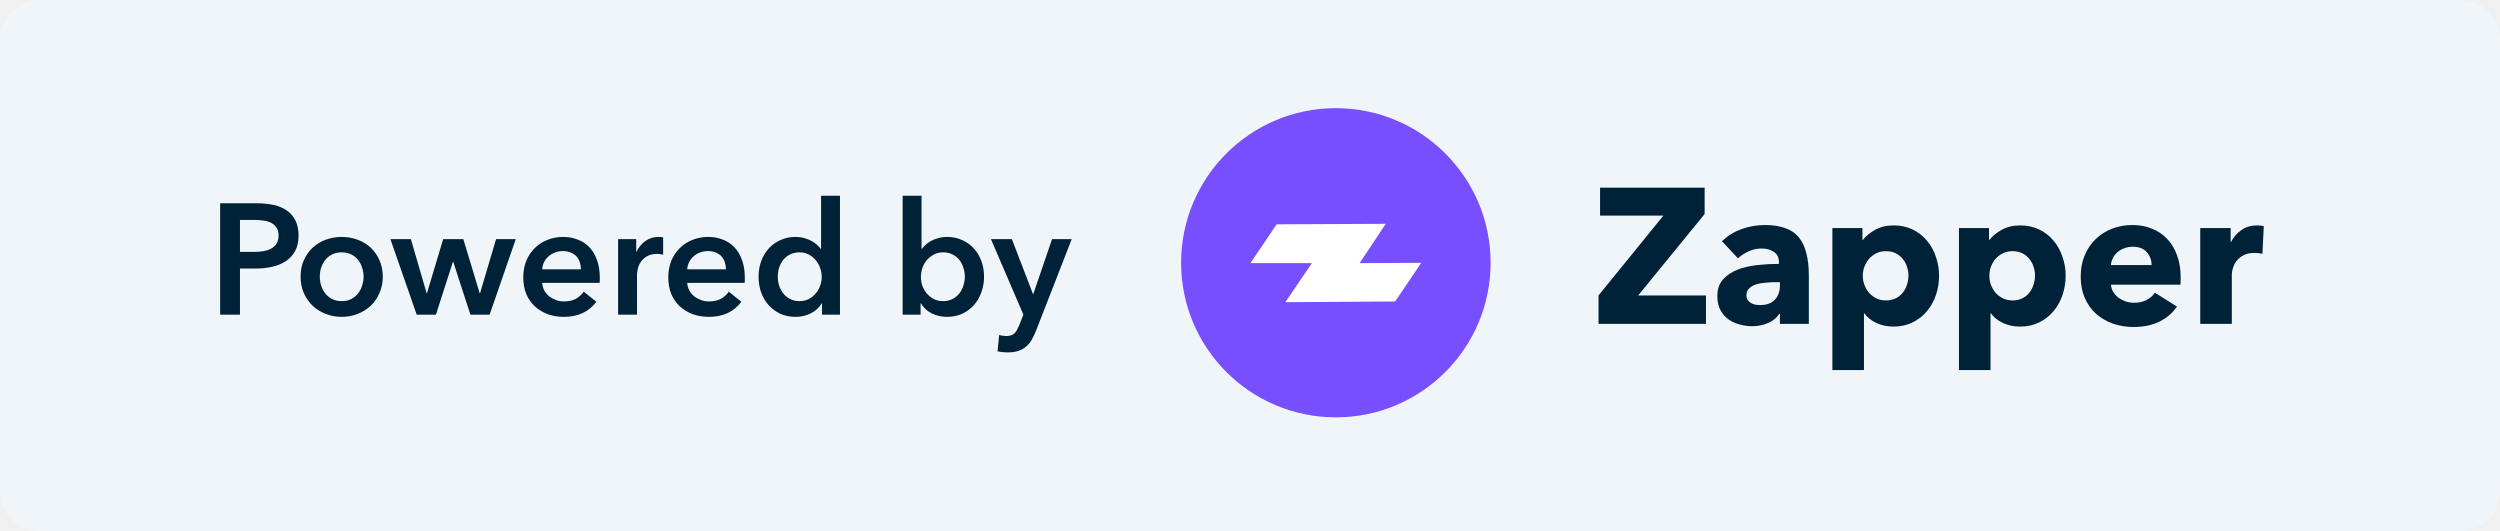
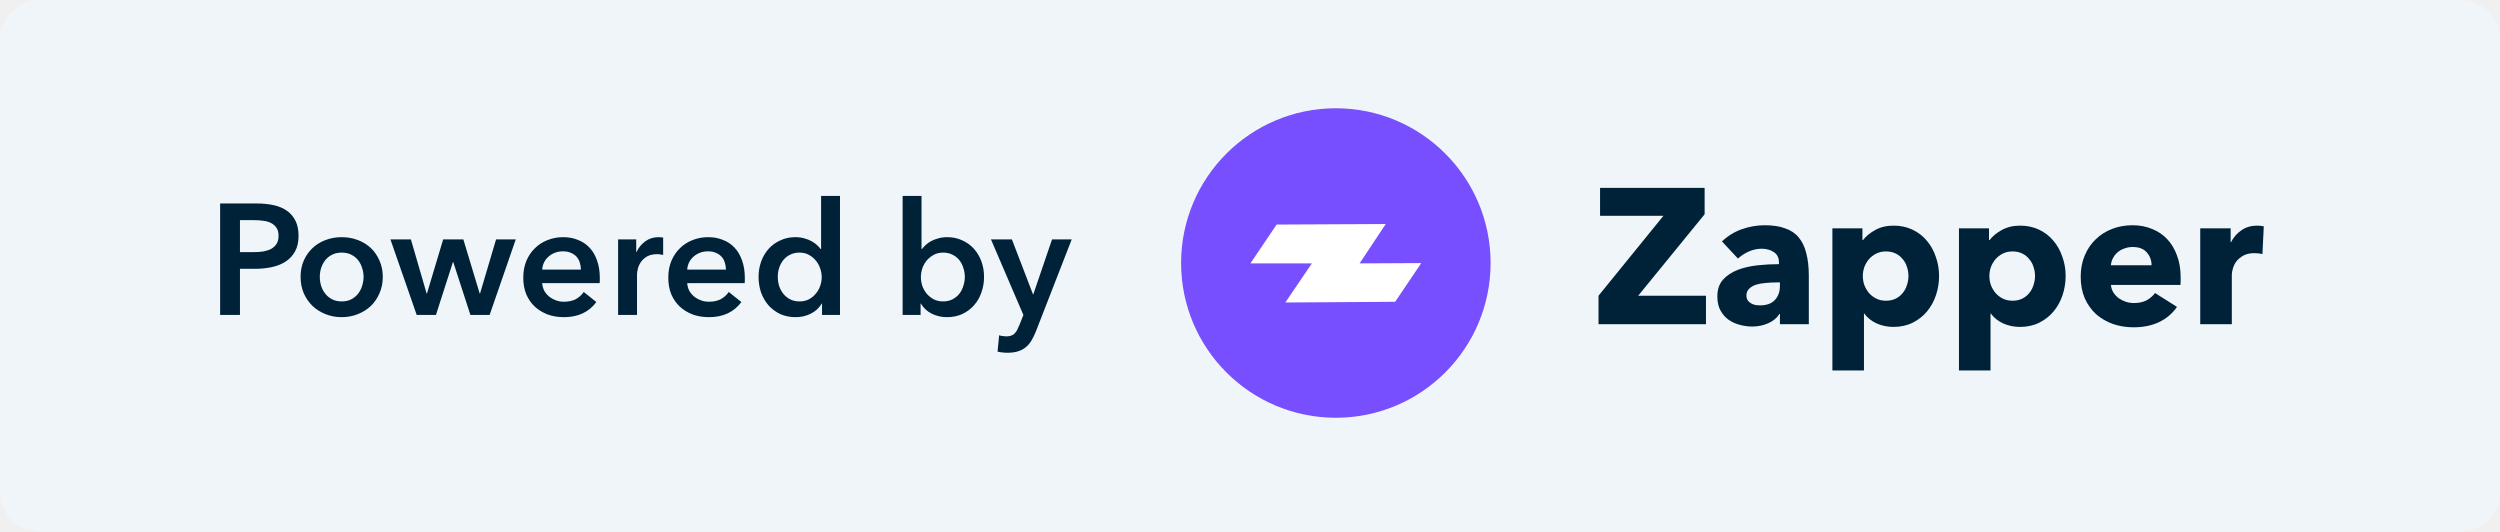
- <svg xmlns="http://www.w3.org/2000/svg" width="113" height="24" viewBox="0 0 113 24" fill="none">
-   <g clip-path="url(#clip0_1523_28591)">
-     <path d="M111.22 0H1.78C0.797 0 0 0.796 0 1.778V22.222C0 23.204 0.797 24 1.78 24H111.22C112.203 24 113 23.204 113 22.222V1.778C113 0.796 112.203 0 111.22 0Z" fill="#F0F5F9" />
-     <path d="M67.375 11.877C67.375 8.017 64.243 4.889 60.38 4.889C56.517 4.889 53.386 8.017 53.386 11.877C53.386 15.736 56.517 18.864 60.38 18.864C64.243 18.864 67.375 15.736 67.375 11.877Z" fill="#784FFE" />
-     <path fill-rule="evenodd" clip-rule="evenodd" d="M57.704 10.14L62.635 10.116L61.455 11.893L64.241 11.88L63.06 13.627L58.097 13.659L59.296 11.894L56.519 11.893L57.704 10.14Z" fill="white" />
-     <path d="M72.253 14.64V13.354L75.186 9.745H72.323V8.484H77.049V9.675L74.046 13.354H77.11V14.64H72.253Z" fill="#002239" />
-     <path d="M80.453 12.754H80.27C80.114 12.754 79.954 12.762 79.791 12.78C79.635 12.791 79.492 12.817 79.365 12.858C79.243 12.899 79.141 12.959 79.06 13.04C78.979 13.116 78.939 13.217 78.939 13.345C78.939 13.426 78.956 13.496 78.991 13.554C79.031 13.611 79.08 13.658 79.139 13.693C79.197 13.727 79.263 13.754 79.339 13.771C79.414 13.783 79.487 13.788 79.556 13.788C79.847 13.788 80.067 13.71 80.218 13.554C80.375 13.391 80.453 13.174 80.453 12.901V12.754ZM77.833 10.901C78.088 10.658 78.384 10.475 78.721 10.354C79.063 10.232 79.411 10.171 79.765 10.171C80.131 10.171 80.438 10.217 80.688 10.31C80.943 10.397 81.149 10.536 81.306 10.727C81.462 10.913 81.576 11.151 81.645 11.441C81.721 11.725 81.759 12.064 81.759 12.458V14.64H80.453V14.18H80.427C80.316 14.359 80.148 14.498 79.922 14.597C79.701 14.696 79.46 14.745 79.199 14.745C79.025 14.745 78.846 14.722 78.66 14.675C78.474 14.629 78.303 14.554 78.146 14.449C77.995 14.345 77.871 14.206 77.772 14.032C77.673 13.858 77.624 13.643 77.624 13.388C77.624 13.075 77.708 12.823 77.877 12.632C78.05 12.441 78.271 12.293 78.538 12.188C78.811 12.084 79.112 12.014 79.443 11.98C79.774 11.945 80.096 11.927 80.409 11.927V11.858C80.409 11.643 80.334 11.487 80.183 11.388C80.032 11.284 79.847 11.232 79.626 11.232C79.423 11.232 79.225 11.275 79.034 11.362C78.848 11.449 78.689 11.553 78.555 11.675L77.833 10.901Z" fill="#002239" />
-     <path d="M87.646 12.458C87.646 12.759 87.6 13.049 87.507 13.327C87.414 13.606 87.278 13.852 87.098 14.066C86.924 14.275 86.709 14.443 86.453 14.571C86.198 14.698 85.908 14.762 85.583 14.762C85.316 14.762 85.064 14.71 84.826 14.606C84.588 14.495 84.402 14.348 84.269 14.162H84.251V16.727H82.824V10.31H84.182V10.84H84.208C84.342 10.666 84.524 10.516 84.756 10.388C84.994 10.255 85.273 10.188 85.592 10.188C85.905 10.188 86.19 10.249 86.445 10.371C86.7 10.493 86.915 10.658 87.089 10.867C87.269 11.075 87.406 11.319 87.498 11.597C87.597 11.869 87.646 12.156 87.646 12.458ZM86.262 12.458C86.262 12.319 86.239 12.182 86.192 12.049C86.152 11.916 86.088 11.8 86.001 11.701C85.92 11.597 85.816 11.513 85.688 11.449C85.56 11.385 85.412 11.353 85.244 11.353C85.081 11.353 84.936 11.385 84.809 11.449C84.681 11.513 84.571 11.597 84.478 11.701C84.391 11.806 84.321 11.925 84.269 12.058C84.222 12.191 84.199 12.327 84.199 12.466C84.199 12.606 84.222 12.742 84.269 12.875C84.321 13.008 84.391 13.127 84.478 13.232C84.571 13.336 84.681 13.42 84.809 13.484C84.936 13.548 85.081 13.58 85.244 13.58C85.412 13.58 85.56 13.548 85.688 13.484C85.816 13.42 85.92 13.336 86.001 13.232C86.088 13.127 86.152 13.008 86.192 12.875C86.239 12.736 86.262 12.597 86.262 12.458Z" fill="#002239" />
-     <path d="M93.367 12.458C93.367 12.759 93.32 13.049 93.228 13.327C93.135 13.606 92.998 13.852 92.818 14.066C92.644 14.275 92.43 14.443 92.174 14.571C91.919 14.698 91.629 14.762 91.304 14.762C91.037 14.762 90.784 14.71 90.547 14.606C90.309 14.495 90.123 14.348 89.989 14.162H89.972V16.727H88.545V10.31H89.903V10.84H89.928C90.062 10.666 90.245 10.516 90.477 10.388C90.715 10.255 90.993 10.188 91.312 10.188C91.626 10.188 91.91 10.249 92.166 10.371C92.421 10.493 92.635 10.658 92.81 10.867C92.99 11.075 93.126 11.319 93.219 11.597C93.317 11.869 93.367 12.156 93.367 12.458ZM91.983 12.458C91.983 12.319 91.96 12.182 91.913 12.049C91.873 11.916 91.809 11.8 91.722 11.701C91.64 11.597 91.536 11.513 91.409 11.449C91.281 11.385 91.133 11.353 90.965 11.353C90.802 11.353 90.657 11.385 90.529 11.449C90.401 11.513 90.291 11.597 90.198 11.701C90.111 11.806 90.042 11.925 89.989 12.058C89.943 12.191 89.92 12.327 89.92 12.466C89.92 12.606 89.943 12.742 89.989 12.875C90.042 13.008 90.111 13.127 90.198 13.232C90.291 13.336 90.401 13.42 90.529 13.484C90.657 13.548 90.802 13.58 90.965 13.58C91.133 13.58 91.281 13.548 91.409 13.484C91.536 13.42 91.64 13.336 91.722 13.232C91.809 13.127 91.873 13.008 91.913 12.875C91.96 12.736 91.983 12.597 91.983 12.458Z" fill="#002239" />
-     <path d="M97.251 11.98C97.251 11.754 97.178 11.559 97.033 11.397C96.894 11.235 96.682 11.153 96.398 11.153C96.259 11.153 96.131 11.177 96.015 11.223C95.899 11.264 95.797 11.322 95.71 11.397C95.623 11.472 95.553 11.562 95.501 11.667C95.449 11.765 95.42 11.87 95.414 11.98H97.251ZM98.565 12.527C98.565 12.585 98.565 12.643 98.565 12.701C98.565 12.759 98.562 12.814 98.556 12.867H95.414C95.426 12.988 95.46 13.098 95.519 13.197C95.582 13.296 95.661 13.383 95.754 13.458C95.853 13.527 95.96 13.582 96.076 13.623C96.198 13.664 96.322 13.684 96.45 13.684C96.676 13.684 96.868 13.643 97.025 13.562C97.181 13.475 97.309 13.365 97.407 13.232L98.4 13.858C98.197 14.154 97.927 14.383 97.59 14.545C97.26 14.701 96.874 14.78 96.433 14.78C96.108 14.78 95.8 14.73 95.51 14.632C95.22 14.527 94.965 14.38 94.744 14.188C94.529 13.991 94.358 13.751 94.231 13.467C94.109 13.182 94.048 12.858 94.048 12.493C94.048 12.139 94.109 11.82 94.231 11.536C94.352 11.246 94.518 11.003 94.727 10.806C94.936 10.603 95.182 10.446 95.466 10.336C95.751 10.226 96.058 10.171 96.389 10.171C96.708 10.171 97.001 10.226 97.268 10.336C97.535 10.441 97.765 10.594 97.956 10.797C98.148 11 98.295 11.246 98.4 11.536C98.51 11.826 98.565 12.156 98.565 12.527Z" fill="#002239" />
-     <path d="M102.262 11.475C102.198 11.458 102.134 11.446 102.071 11.44C102.012 11.435 101.954 11.432 101.896 11.432C101.705 11.432 101.543 11.466 101.409 11.536C101.281 11.606 101.177 11.69 101.095 11.788C101.02 11.887 100.965 11.994 100.93 12.11C100.895 12.226 100.878 12.327 100.878 12.414V14.64H99.451V10.31H100.826V10.936H100.843C100.953 10.716 101.11 10.536 101.313 10.397C101.516 10.258 101.751 10.188 102.018 10.188C102.076 10.188 102.132 10.191 102.184 10.197C102.241 10.203 102.288 10.211 102.323 10.223L102.262 11.475Z" fill="#002239" />
-     <path d="M9.95 9.188H11.594C11.884 9.188 12.145 9.214 12.377 9.266C12.61 9.318 12.809 9.403 12.975 9.522C13.141 9.64 13.269 9.792 13.359 9.977C13.45 10.162 13.495 10.384 13.495 10.645C13.495 10.925 13.443 11.16 13.338 11.349C13.234 11.539 13.091 11.693 12.911 11.812C12.735 11.925 12.529 12.008 12.292 12.06C12.054 12.113 11.803 12.139 11.537 12.139H10.847V14.222H9.95V9.188ZM11.473 11.385C11.62 11.385 11.76 11.375 11.893 11.356C12.026 11.333 12.145 11.295 12.249 11.243C12.353 11.186 12.436 11.11 12.498 11.015C12.56 10.92 12.591 10.797 12.591 10.645C12.591 10.498 12.56 10.38 12.498 10.29C12.436 10.195 12.353 10.121 12.249 10.069C12.149 10.017 12.033 9.984 11.9 9.97C11.772 9.951 11.639 9.941 11.502 9.941H10.847V11.385H11.473ZM13.587 12.501C13.587 12.231 13.634 11.987 13.729 11.769C13.829 11.546 13.961 11.356 14.128 11.2C14.294 11.043 14.491 10.923 14.718 10.837C14.946 10.752 15.188 10.709 15.444 10.709C15.701 10.709 15.943 10.752 16.171 10.837C16.398 10.923 16.595 11.043 16.761 11.2C16.927 11.356 17.058 11.546 17.153 11.769C17.252 11.987 17.302 12.231 17.302 12.501C17.302 12.771 17.252 13.018 17.153 13.241C17.058 13.464 16.927 13.656 16.761 13.817C16.595 13.973 16.398 14.097 16.171 14.187C15.943 14.277 15.701 14.322 15.444 14.322C15.188 14.322 14.946 14.277 14.718 14.187C14.491 14.097 14.294 13.973 14.128 13.817C13.961 13.656 13.829 13.464 13.729 13.241C13.634 13.018 13.587 12.771 13.587 12.501ZM14.455 12.501C14.455 12.634 14.474 12.767 14.512 12.899C14.555 13.032 14.616 13.151 14.697 13.255C14.778 13.359 14.88 13.445 15.003 13.511C15.127 13.577 15.274 13.611 15.444 13.611C15.615 13.611 15.762 13.577 15.886 13.511C16.009 13.445 16.111 13.359 16.192 13.255C16.273 13.151 16.332 13.032 16.37 12.899C16.413 12.767 16.434 12.634 16.434 12.501C16.434 12.368 16.413 12.238 16.37 12.11C16.332 11.977 16.273 11.859 16.192 11.755C16.111 11.65 16.009 11.567 15.886 11.506C15.762 11.439 15.615 11.406 15.444 11.406C15.274 11.406 15.127 11.439 15.003 11.506C14.88 11.567 14.778 11.65 14.697 11.755C14.616 11.859 14.555 11.977 14.512 12.11C14.474 12.238 14.455 12.368 14.455 12.501ZM17.646 10.809H18.572L19.284 13.255H19.298L20.031 10.809H20.942L21.682 13.255H21.697L22.423 10.809H23.312L22.131 14.222H21.262L20.487 11.833H20.472L19.704 14.222H18.835L17.646 10.809ZM26.257 12.174C26.257 12.065 26.241 11.961 26.207 11.861C26.179 11.762 26.132 11.674 26.065 11.598C25.999 11.522 25.913 11.463 25.809 11.42C25.709 11.373 25.591 11.349 25.453 11.349C25.197 11.349 24.978 11.428 24.798 11.584C24.622 11.736 24.525 11.932 24.506 12.174H26.257ZM27.111 12.558C27.111 12.596 27.111 12.634 27.111 12.672C27.111 12.71 27.109 12.748 27.104 12.786H24.506C24.516 12.909 24.547 13.023 24.599 13.127C24.656 13.227 24.729 13.314 24.819 13.39C24.91 13.461 25.012 13.518 25.125 13.561C25.239 13.604 25.358 13.625 25.481 13.625C25.695 13.625 25.875 13.587 26.022 13.511C26.169 13.431 26.291 13.321 26.385 13.184L26.955 13.639C26.618 14.094 26.129 14.322 25.488 14.322C25.223 14.322 24.978 14.281 24.755 14.201C24.532 14.116 24.338 13.997 24.172 13.845C24.01 13.694 23.882 13.509 23.787 13.291C23.697 13.068 23.652 12.816 23.652 12.537C23.652 12.262 23.697 12.013 23.787 11.79C23.882 11.563 24.01 11.371 24.172 11.214C24.333 11.053 24.523 10.93 24.741 10.844C24.964 10.754 25.204 10.709 25.46 10.709C25.697 10.709 25.916 10.75 26.115 10.83C26.319 10.906 26.495 11.022 26.642 11.179C26.789 11.33 26.903 11.522 26.983 11.755C27.069 11.982 27.111 12.25 27.111 12.558ZM27.939 10.809H28.757V11.378H28.771C28.866 11.179 28.999 11.017 29.17 10.894C29.341 10.771 29.54 10.709 29.768 10.709C29.801 10.709 29.837 10.712 29.875 10.716C29.913 10.716 29.946 10.721 29.974 10.731V11.513C29.918 11.499 29.868 11.489 29.825 11.484C29.787 11.48 29.749 11.477 29.711 11.477C29.517 11.477 29.36 11.513 29.241 11.584C29.123 11.655 29.03 11.74 28.964 11.84C28.897 11.94 28.852 12.041 28.828 12.146C28.805 12.25 28.793 12.333 28.793 12.395V14.222H27.939V10.809ZM32.812 12.174C32.812 12.065 32.796 11.961 32.763 11.861C32.734 11.762 32.687 11.674 32.62 11.598C32.554 11.522 32.468 11.463 32.364 11.42C32.264 11.373 32.146 11.349 32.008 11.349C31.752 11.349 31.534 11.428 31.353 11.584C31.177 11.736 31.08 11.932 31.061 12.174H32.812ZM33.666 12.558C33.666 12.596 33.666 12.634 33.666 12.672C33.666 12.71 33.664 12.748 33.659 12.786H31.061C31.071 12.909 31.102 13.023 31.154 13.127C31.211 13.227 31.284 13.314 31.375 13.39C31.465 13.461 31.567 13.518 31.681 13.561C31.794 13.604 31.913 13.625 32.036 13.625C32.25 13.625 32.43 13.587 32.578 13.511C32.725 13.431 32.846 13.321 32.941 13.184L33.51 13.639C33.173 14.094 32.684 14.322 32.044 14.322C31.778 14.322 31.534 14.281 31.31 14.201C31.087 14.116 30.893 13.997 30.727 13.845C30.565 13.694 30.437 13.509 30.342 13.291C30.252 13.068 30.207 12.816 30.207 12.537C30.207 12.262 30.252 12.013 30.342 11.79C30.437 11.563 30.565 11.371 30.727 11.214C30.888 11.053 31.078 10.93 31.296 10.844C31.519 10.754 31.759 10.709 32.015 10.709C32.252 10.709 32.471 10.75 32.67 10.83C32.874 10.906 33.05 11.022 33.197 11.179C33.344 11.33 33.458 11.522 33.538 11.755C33.624 11.982 33.666 12.25 33.666 12.558ZM37.967 14.222H37.156V13.71H37.142C37.023 13.909 36.857 14.061 36.644 14.165C36.435 14.27 36.209 14.322 35.967 14.322C35.706 14.322 35.471 14.274 35.263 14.18C35.059 14.08 34.883 13.95 34.736 13.788C34.593 13.623 34.482 13.431 34.401 13.212C34.325 12.99 34.287 12.752 34.287 12.501C34.287 12.25 34.328 12.015 34.408 11.797C34.489 11.579 34.603 11.39 34.75 11.228C34.897 11.067 35.073 10.942 35.277 10.851C35.481 10.757 35.704 10.709 35.946 10.709C36.102 10.709 36.242 10.728 36.366 10.766C36.489 10.799 36.596 10.842 36.686 10.894C36.781 10.946 36.862 11.003 36.928 11.065C36.995 11.127 37.049 11.186 37.092 11.243H37.113V8.846H37.967V14.222ZM35.156 12.501C35.156 12.634 35.175 12.767 35.213 12.899C35.255 13.032 35.317 13.151 35.398 13.255C35.478 13.359 35.581 13.445 35.704 13.511C35.827 13.577 35.972 13.611 36.138 13.611C36.295 13.611 36.435 13.58 36.558 13.518C36.681 13.452 36.786 13.367 36.871 13.262C36.961 13.158 37.028 13.042 37.071 12.914C37.118 12.781 37.142 12.648 37.142 12.515C37.142 12.383 37.118 12.25 37.071 12.117C37.028 11.985 36.961 11.866 36.871 11.762C36.786 11.657 36.681 11.572 36.558 11.506C36.435 11.439 36.295 11.406 36.138 11.406C35.972 11.406 35.827 11.439 35.704 11.506C35.581 11.567 35.478 11.65 35.398 11.755C35.317 11.859 35.255 11.977 35.213 12.11C35.175 12.238 35.156 12.368 35.156 12.501ZM41.653 8.846V11.243H41.674C41.717 11.186 41.772 11.127 41.838 11.065C41.905 11.003 41.983 10.946 42.073 10.894C42.168 10.842 42.277 10.799 42.401 10.766C42.524 10.728 42.664 10.709 42.821 10.709C43.062 10.709 43.285 10.757 43.49 10.851C43.694 10.942 43.869 11.067 44.016 11.228C44.163 11.39 44.277 11.579 44.358 11.797C44.439 12.015 44.479 12.25 44.479 12.501C44.479 12.752 44.439 12.99 44.358 13.212C44.282 13.431 44.17 13.623 44.023 13.788C43.881 13.95 43.706 14.08 43.497 14.18C43.293 14.274 43.06 14.322 42.799 14.322C42.557 14.322 42.329 14.27 42.116 14.165C41.907 14.061 41.743 13.909 41.625 13.71H41.61V14.222H40.799V8.846H41.653ZM43.611 12.501C43.611 12.368 43.589 12.238 43.547 12.11C43.509 11.977 43.449 11.859 43.369 11.755C43.288 11.65 43.186 11.567 43.062 11.506C42.939 11.439 42.794 11.406 42.628 11.406C42.472 11.406 42.332 11.439 42.208 11.506C42.085 11.572 41.978 11.657 41.888 11.762C41.803 11.866 41.736 11.985 41.689 12.117C41.646 12.25 41.625 12.383 41.625 12.515C41.625 12.648 41.646 12.781 41.689 12.914C41.736 13.042 41.803 13.158 41.888 13.262C41.978 13.367 42.085 13.452 42.208 13.518C42.332 13.58 42.472 13.611 42.628 13.611C42.794 13.611 42.939 13.577 43.062 13.511C43.186 13.445 43.288 13.359 43.369 13.255C43.449 13.151 43.509 13.032 43.547 12.899C43.589 12.767 43.611 12.634 43.611 12.501ZM44.791 10.809H45.737L46.691 13.291H46.705L47.553 10.809H48.442L46.826 14.955C46.765 15.111 46.698 15.248 46.627 15.367C46.556 15.49 46.471 15.592 46.371 15.673C46.271 15.758 46.153 15.822 46.015 15.865C45.882 15.908 45.721 15.929 45.531 15.929C45.46 15.929 45.386 15.924 45.31 15.915C45.239 15.91 45.165 15.898 45.09 15.879L45.161 15.139C45.218 15.159 45.272 15.17 45.325 15.175C45.382 15.184 45.434 15.189 45.481 15.189C45.571 15.189 45.647 15.177 45.709 15.154C45.77 15.135 45.823 15.102 45.865 15.054C45.908 15.011 45.946 14.957 45.979 14.891C46.012 14.824 46.048 14.746 46.086 14.656L46.257 14.222L44.791 10.809Z" fill="#002239" />
-   </g>
-   <defs>
-     <clipPath id="clip0_1523_28591">
-       <rect width="113" height="24" fill="white" />
-     </clipPath>
-   </defs>
+ <svg xmlns="http://www.w3.org/2000/svg" width="254" height="54" viewBox="0 0 254 54" fill="none">
+   <rect width="254" height="54" rx="4" fill="#F0F5F9" />
+   <path d="M151.444 26.722C151.444 18.039 144.405 11 135.722 11C127.039 11 120 18.039 120 26.722C120 35.405 127.039 42.444 135.722 42.444C144.405 42.444 151.444 35.405 151.444 26.722Z" fill="#784FFE" />
+   <path fill-rule="evenodd" clip-rule="evenodd" d="M129.706 22.815L140.791 22.76L138.137 26.76L144.4 26.73L141.746 30.662L130.589 30.734L133.285 26.762L127.043 26.759L129.706 22.815Z" fill="white" />
+   <path d="M162.409 32.941V30.046L169.003 21.926H162.566V19.089H173.19V21.769L166.44 30.046H173.327V32.941H162.409Z" fill="#002239" />
+   <path d="M180.841 28.695H180.43C180.078 28.695 179.719 28.715 179.354 28.754C179.002 28.78 178.682 28.839 178.395 28.93C178.121 29.021 177.893 29.159 177.71 29.341C177.528 29.511 177.437 29.739 177.437 30.026C177.437 30.209 177.476 30.365 177.554 30.495C177.645 30.626 177.756 30.73 177.887 30.808C178.017 30.887 178.167 30.945 178.337 30.985C178.506 31.011 178.669 31.024 178.826 31.024C179.478 31.024 179.974 30.848 180.313 30.495C180.665 30.13 180.841 29.641 180.841 29.028V28.695ZM174.952 24.528C175.526 23.98 176.191 23.569 176.947 23.295C177.717 23.021 178.5 22.884 179.295 22.884C180.117 22.884 180.808 22.989 181.369 23.198C181.943 23.393 182.406 23.706 182.758 24.137C183.11 24.554 183.365 25.089 183.521 25.741C183.691 26.38 183.776 27.143 183.776 28.03V32.941H180.841V31.904H180.782C180.534 32.309 180.156 32.622 179.647 32.843C179.152 33.065 178.61 33.176 178.023 33.176C177.632 33.176 177.228 33.124 176.81 33.019C176.393 32.915 176.008 32.745 175.656 32.511C175.317 32.276 175.037 31.963 174.815 31.572C174.593 31.18 174.482 30.698 174.482 30.124C174.482 29.419 174.671 28.852 175.05 28.422C175.441 27.991 175.937 27.659 176.537 27.424C177.15 27.189 177.828 27.032 178.571 26.954C179.315 26.876 180.039 26.837 180.743 26.837V26.68C180.743 26.198 180.574 25.845 180.234 25.624C179.895 25.389 179.478 25.271 178.982 25.271C178.526 25.271 178.082 25.369 177.652 25.565C177.234 25.761 176.876 25.995 176.576 26.269L174.952 24.528Z" fill="#002239" />
+   <path d="M197.01 28.03C197.01 28.709 196.905 29.361 196.697 29.987C196.488 30.613 196.182 31.167 195.777 31.65C195.386 32.119 194.903 32.498 194.329 32.785C193.755 33.072 193.103 33.215 192.373 33.215C191.773 33.215 191.205 33.098 190.671 32.863C190.136 32.615 189.718 32.282 189.418 31.865H189.379V37.637H186.171V23.198H189.223V24.391H189.282C189.582 24 189.992 23.661 190.514 23.374C191.049 23.074 191.675 22.924 192.392 22.924C193.097 22.924 193.736 23.061 194.31 23.334C194.884 23.608 195.366 23.98 195.758 24.45C196.162 24.919 196.469 25.467 196.677 26.093C196.899 26.706 197.01 27.352 197.01 28.03ZM193.899 28.03C193.899 27.717 193.847 27.411 193.742 27.111C193.651 26.811 193.508 26.55 193.312 26.328C193.129 26.093 192.895 25.904 192.608 25.761C192.321 25.617 191.988 25.545 191.61 25.545C191.245 25.545 190.918 25.617 190.632 25.761C190.345 25.904 190.097 26.093 189.888 26.328C189.692 26.563 189.536 26.83 189.418 27.13C189.314 27.43 189.262 27.737 189.262 28.05C189.262 28.363 189.314 28.669 189.418 28.969C189.536 29.269 189.692 29.537 189.888 29.772C190.097 30.006 190.345 30.195 190.632 30.339C190.918 30.482 191.245 30.554 191.61 30.554C191.988 30.554 192.321 30.482 192.608 30.339C192.895 30.195 193.129 30.006 193.312 29.772C193.508 29.537 193.651 29.269 193.742 28.969C193.847 28.656 193.899 28.343 193.899 28.03Z" fill="#002239" />
+   <path d="M209.869 28.03C209.869 28.709 209.764 29.361 209.556 29.987C209.347 30.613 209.04 31.167 208.636 31.65C208.245 32.119 207.762 32.498 207.188 32.785C206.614 33.072 205.962 33.215 205.232 33.215C204.632 33.215 204.064 33.098 203.53 32.863C202.995 32.615 202.577 32.282 202.277 31.865H202.238V37.637H199.03V23.198H202.082V24.391H202.14C202.44 24 202.851 23.661 203.373 23.374C203.908 23.074 204.534 22.924 205.251 22.924C205.956 22.924 206.595 23.061 207.169 23.334C207.743 23.608 208.225 23.98 208.617 24.45C209.021 24.919 209.327 25.467 209.536 26.093C209.758 26.706 209.869 27.352 209.869 28.03ZM206.758 28.03C206.758 27.717 206.706 27.411 206.601 27.111C206.51 26.811 206.367 26.55 206.171 26.328C205.988 26.093 205.753 25.904 205.467 25.761C205.18 25.617 204.847 25.545 204.469 25.545C204.103 25.545 203.777 25.617 203.49 25.761C203.203 25.904 202.956 26.093 202.747 26.328C202.551 26.563 202.395 26.83 202.277 27.13C202.173 27.43 202.121 27.737 202.121 28.05C202.121 28.363 202.173 28.669 202.277 28.969C202.395 29.269 202.551 29.537 202.747 29.772C202.956 30.006 203.203 30.195 203.49 30.339C203.777 30.482 204.103 30.554 204.469 30.554C204.847 30.554 205.18 30.482 205.467 30.339C205.753 30.195 205.988 30.006 206.171 29.772C206.367 29.537 206.51 29.269 206.601 28.969C206.706 28.656 206.758 28.343 206.758 28.03Z" fill="#002239" />
+   <path d="M218.599 26.954C218.599 26.445 218.436 26.009 218.11 25.643C217.797 25.278 217.321 25.095 216.682 25.095C216.369 25.095 216.082 25.148 215.821 25.252C215.56 25.343 215.332 25.474 215.136 25.643C214.941 25.813 214.784 26.015 214.667 26.25C214.549 26.471 214.484 26.706 214.471 26.954H218.599ZM221.554 28.187C221.554 28.317 221.554 28.448 221.554 28.578C221.554 28.709 221.547 28.832 221.534 28.95H214.471C214.497 29.224 214.575 29.471 214.706 29.693C214.849 29.915 215.025 30.111 215.234 30.28C215.456 30.437 215.697 30.561 215.958 30.652C216.232 30.743 216.512 30.789 216.799 30.789C217.308 30.789 217.738 30.698 218.091 30.515C218.443 30.319 218.73 30.072 218.951 29.772L221.182 31.18C220.725 31.846 220.119 32.361 219.362 32.726C218.619 33.078 217.751 33.254 216.76 33.254C216.03 33.254 215.338 33.143 214.686 32.922C214.034 32.687 213.46 32.354 212.964 31.924C212.482 31.48 212.097 30.939 211.81 30.3C211.536 29.661 211.399 28.93 211.399 28.108C211.399 27.313 211.536 26.595 211.81 25.956C212.084 25.304 212.456 24.756 212.925 24.313C213.395 23.856 213.949 23.504 214.588 23.256C215.228 23.009 215.919 22.884 216.662 22.884C217.38 22.884 218.038 23.009 218.638 23.256C219.238 23.491 219.754 23.837 220.184 24.293C220.615 24.75 220.947 25.304 221.182 25.956C221.43 26.608 221.554 27.352 221.554 28.187Z" fill="#002239" />
+   <path d="M229.863 25.819C229.72 25.78 229.576 25.754 229.433 25.741C229.302 25.728 229.172 25.721 229.041 25.721C228.611 25.721 228.246 25.8 227.946 25.956C227.659 26.113 227.424 26.302 227.241 26.524C227.072 26.745 226.948 26.987 226.87 27.248C226.791 27.509 226.752 27.737 226.752 27.932V32.941H223.544V23.198H226.635V24.606H226.674C226.922 24.111 227.274 23.706 227.731 23.393C228.187 23.08 228.715 22.924 229.315 22.924C229.446 22.924 229.57 22.93 229.687 22.943C229.817 22.956 229.922 22.976 230 23.002L229.863 25.819Z" fill="#002239" />
+   <path d="M22.365 20.672H26.061C26.712 20.672 27.299 20.731 27.821 20.848C28.344 20.965 28.792 21.157 29.165 21.424C29.538 21.691 29.826 22.032 30.029 22.448C30.232 22.864 30.333 23.365 30.333 23.952C30.333 24.581 30.216 25.109 29.981 25.536C29.747 25.963 29.427 26.309 29.021 26.576C28.627 26.832 28.163 27.019 27.629 27.136C27.096 27.253 26.53 27.312 25.933 27.312H24.381V32H22.365V20.672ZM25.789 25.616C26.12 25.616 26.434 25.595 26.733 25.552C27.032 25.499 27.299 25.413 27.533 25.296C27.768 25.168 27.954 24.997 28.093 24.784C28.232 24.571 28.301 24.293 28.301 23.952C28.301 23.621 28.232 23.355 28.093 23.152C27.954 22.939 27.768 22.773 27.533 22.656C27.309 22.539 27.048 22.464 26.749 22.432C26.461 22.389 26.163 22.368 25.853 22.368H24.381V25.616H25.789ZM30.54 28.128C30.54 27.52 30.647 26.971 30.86 26.48C31.084 25.979 31.383 25.552 31.756 25.2C32.129 24.848 32.572 24.576 33.084 24.384C33.596 24.192 34.14 24.096 34.716 24.096C35.292 24.096 35.836 24.192 36.348 24.384C36.86 24.576 37.303 24.848 37.676 25.2C38.049 25.552 38.343 25.979 38.556 26.48C38.78 26.971 38.892 27.52 38.892 28.128C38.892 28.736 38.78 29.291 38.556 29.792C38.343 30.293 38.049 30.725 37.676 31.088C37.303 31.44 36.86 31.717 36.348 31.92C35.836 32.123 35.292 32.224 34.716 32.224C34.14 32.224 33.596 32.123 33.084 31.92C32.572 31.717 32.129 31.44 31.756 31.088C31.383 30.725 31.084 30.293 30.86 29.792C30.647 29.291 30.54 28.736 30.54 28.128ZM32.492 28.128C32.492 28.427 32.535 28.725 32.62 29.024C32.716 29.323 32.855 29.589 33.036 29.824C33.217 30.059 33.447 30.251 33.724 30.4C34.001 30.549 34.332 30.624 34.716 30.624C35.1 30.624 35.431 30.549 35.708 30.4C35.985 30.251 36.215 30.059 36.396 29.824C36.577 29.589 36.711 29.323 36.796 29.024C36.892 28.725 36.94 28.427 36.94 28.128C36.94 27.829 36.892 27.536 36.796 27.248C36.711 26.949 36.577 26.683 36.396 26.448C36.215 26.213 35.985 26.027 35.708 25.888C35.431 25.739 35.1 25.664 34.716 25.664C34.332 25.664 34.001 25.739 33.724 25.888C33.447 26.027 33.217 26.213 33.036 26.448C32.855 26.683 32.716 26.949 32.62 27.248C32.535 27.536 32.492 27.829 32.492 28.128ZM39.666 24.32H41.746L43.346 29.824H43.378L45.026 24.32H47.074L48.738 29.824H48.77L50.402 24.32H52.402L49.746 32H47.794L46.05 26.624H46.018L44.29 32H42.338L39.666 24.32ZM59.021 27.392C59.021 27.147 58.984 26.912 58.909 26.688C58.845 26.464 58.738 26.267 58.589 26.096C58.44 25.925 58.248 25.792 58.013 25.696C57.789 25.589 57.522 25.536 57.213 25.536C56.637 25.536 56.146 25.712 55.741 26.064C55.346 26.405 55.128 26.848 55.085 27.392H59.021ZM60.941 28.256C60.941 28.341 60.941 28.427 60.941 28.512C60.941 28.597 60.936 28.683 60.925 28.768H55.085C55.106 29.045 55.176 29.301 55.293 29.536C55.421 29.76 55.586 29.957 55.789 30.128C55.992 30.288 56.221 30.416 56.477 30.512C56.733 30.608 57 30.656 57.277 30.656C57.757 30.656 58.162 30.571 58.493 30.4C58.824 30.219 59.096 29.973 59.309 29.664L60.589 30.688C59.832 31.712 58.733 32.224 57.293 32.224C56.696 32.224 56.146 32.133 55.645 31.952C55.144 31.76 54.706 31.493 54.333 31.152C53.97 30.811 53.682 30.395 53.469 29.904C53.266 29.403 53.165 28.837 53.165 28.208C53.165 27.589 53.266 27.029 53.469 26.528C53.682 26.016 53.97 25.584 54.333 25.232C54.696 24.869 55.122 24.592 55.613 24.4C56.114 24.197 56.653 24.096 57.229 24.096C57.762 24.096 58.253 24.187 58.701 24.368C59.16 24.539 59.554 24.8 59.885 25.152C60.216 25.493 60.472 25.925 60.653 26.448C60.845 26.96 60.941 27.563 60.941 28.256ZM62.8 24.32H64.64V25.6H64.672C64.886 25.152 65.184 24.789 65.568 24.512C65.952 24.235 66.4 24.096 66.912 24.096C66.987 24.096 67.067 24.101 67.152 24.112C67.238 24.112 67.312 24.123 67.376 24.144V25.904C67.248 25.872 67.136 25.851 67.04 25.84C66.955 25.829 66.87 25.824 66.784 25.824C66.347 25.824 65.995 25.904 65.728 26.064C65.462 26.224 65.254 26.416 65.104 26.64C64.955 26.864 64.854 27.093 64.8 27.328C64.747 27.563 64.72 27.749 64.72 27.888V32H62.8V24.32ZM73.755 27.392C73.755 27.147 73.718 26.912 73.643 26.688C73.579 26.464 73.473 26.267 73.323 26.096C73.174 25.925 72.982 25.792 72.747 25.696C72.523 25.589 72.257 25.536 71.947 25.536C71.371 25.536 70.881 25.712 70.475 26.064C70.081 26.405 69.862 26.848 69.819 27.392H73.755ZM75.675 28.256C75.675 28.341 75.675 28.427 75.675 28.512C75.675 28.597 75.67 28.683 75.659 28.768H69.819C69.841 29.045 69.91 29.301 70.027 29.536C70.155 29.76 70.321 29.957 70.523 30.128C70.726 30.288 70.955 30.416 71.211 30.512C71.467 30.608 71.734 30.656 72.011 30.656C72.491 30.656 72.897 30.571 73.227 30.4C73.558 30.219 73.83 29.973 74.043 29.664L75.323 30.688C74.566 31.712 73.467 32.224 72.027 32.224C71.43 32.224 70.881 32.133 70.379 31.952C69.878 31.76 69.441 31.493 69.067 31.152C68.705 30.811 68.417 30.395 68.203 29.904C68.001 29.403 67.899 28.837 67.899 28.208C67.899 27.589 68.001 27.029 68.203 26.528C68.417 26.016 68.705 25.584 69.067 25.232C69.43 24.869 69.857 24.592 70.347 24.4C70.849 24.197 71.387 24.096 71.963 24.096C72.497 24.096 72.987 24.187 73.435 24.368C73.894 24.539 74.289 24.8 74.619 25.152C74.95 25.493 75.206 25.925 75.387 26.448C75.579 26.96 75.675 27.563 75.675 28.256ZM85.343 32H83.519V30.848H83.487C83.22 31.296 82.847 31.637 82.367 31.872C81.897 32.107 81.391 32.224 80.847 32.224C80.26 32.224 79.732 32.117 79.263 31.904C78.804 31.68 78.409 31.387 78.079 31.024C77.759 30.651 77.508 30.219 77.327 29.728C77.156 29.227 77.071 28.693 77.071 28.128C77.071 27.563 77.162 27.035 77.343 26.544C77.524 26.053 77.78 25.627 78.111 25.264C78.442 24.901 78.836 24.619 79.295 24.416C79.754 24.203 80.255 24.096 80.799 24.096C81.151 24.096 81.466 24.139 81.743 24.224C82.02 24.299 82.26 24.395 82.463 24.512C82.676 24.629 82.858 24.757 83.007 24.896C83.156 25.035 83.279 25.168 83.375 25.296H83.423V19.904H85.343V32ZM79.023 28.128C79.023 28.427 79.066 28.725 79.151 29.024C79.247 29.323 79.385 29.589 79.567 29.824C79.748 30.059 79.978 30.251 80.255 30.4C80.532 30.549 80.858 30.624 81.231 30.624C81.583 30.624 81.897 30.555 82.175 30.416C82.452 30.267 82.687 30.075 82.879 29.84C83.082 29.605 83.231 29.344 83.327 29.056C83.433 28.757 83.487 28.459 83.487 28.16C83.487 27.861 83.433 27.563 83.327 27.264C83.231 26.965 83.082 26.699 82.879 26.464C82.687 26.229 82.452 26.037 82.175 25.888C81.897 25.739 81.583 25.664 81.231 25.664C80.858 25.664 80.532 25.739 80.255 25.888C79.978 26.027 79.748 26.213 79.567 26.448C79.385 26.683 79.247 26.949 79.151 27.248C79.066 27.536 79.023 27.829 79.023 28.128ZM93.627 19.904V25.296H93.675C93.771 25.168 93.894 25.035 94.043 24.896C94.193 24.757 94.369 24.629 94.571 24.512C94.785 24.395 95.03 24.299 95.307 24.224C95.585 24.139 95.899 24.096 96.251 24.096C96.795 24.096 97.297 24.203 97.755 24.416C98.214 24.619 98.609 24.901 98.939 25.264C99.27 25.627 99.526 26.053 99.707 26.544C99.889 27.035 99.979 27.563 99.979 28.128C99.979 28.693 99.889 29.227 99.707 29.728C99.537 30.219 99.286 30.651 98.955 31.024C98.635 31.387 98.241 31.68 97.771 31.904C97.313 32.117 96.79 32.224 96.203 32.224C95.659 32.224 95.147 32.107 94.667 31.872C94.198 31.637 93.83 31.296 93.563 30.848H93.531V32H91.707V19.904H93.627ZM98.027 28.128C98.027 27.829 97.979 27.536 97.883 27.248C97.798 26.949 97.665 26.683 97.483 26.448C97.302 26.213 97.073 26.027 96.795 25.888C96.518 25.739 96.193 25.664 95.819 25.664C95.467 25.664 95.153 25.739 94.875 25.888C94.598 26.037 94.358 26.229 94.155 26.464C93.963 26.699 93.814 26.965 93.707 27.264C93.611 27.563 93.563 27.861 93.563 28.16C93.563 28.459 93.611 28.757 93.707 29.056C93.814 29.344 93.963 29.605 94.155 29.84C94.358 30.075 94.598 30.267 94.875 30.416C95.153 30.555 95.467 30.624 95.819 30.624C96.193 30.624 96.518 30.549 96.795 30.4C97.073 30.251 97.302 30.059 97.483 29.824C97.665 29.589 97.798 29.323 97.883 29.024C97.979 28.725 98.027 28.427 98.027 28.128ZM100.68 24.32H102.808L104.952 29.904H104.984L106.888 24.32H108.888L105.256 33.648C105.117 34 104.968 34.309 104.808 34.576C104.648 34.853 104.456 35.083 104.232 35.264C104.008 35.456 103.741 35.6 103.432 35.696C103.133 35.792 102.77 35.84 102.344 35.84C102.184 35.84 102.018 35.829 101.848 35.808C101.688 35.797 101.522 35.771 101.352 35.728L101.512 34.064C101.64 34.107 101.762 34.133 101.88 34.144C102.008 34.165 102.125 34.176 102.232 34.176C102.434 34.176 102.605 34.149 102.744 34.096C102.882 34.053 103 33.979 103.096 33.872C103.192 33.776 103.277 33.653 103.352 33.504C103.426 33.355 103.506 33.179 103.592 32.976L103.976 32L100.68 24.32Z" fill="#002239" />
</svg>
